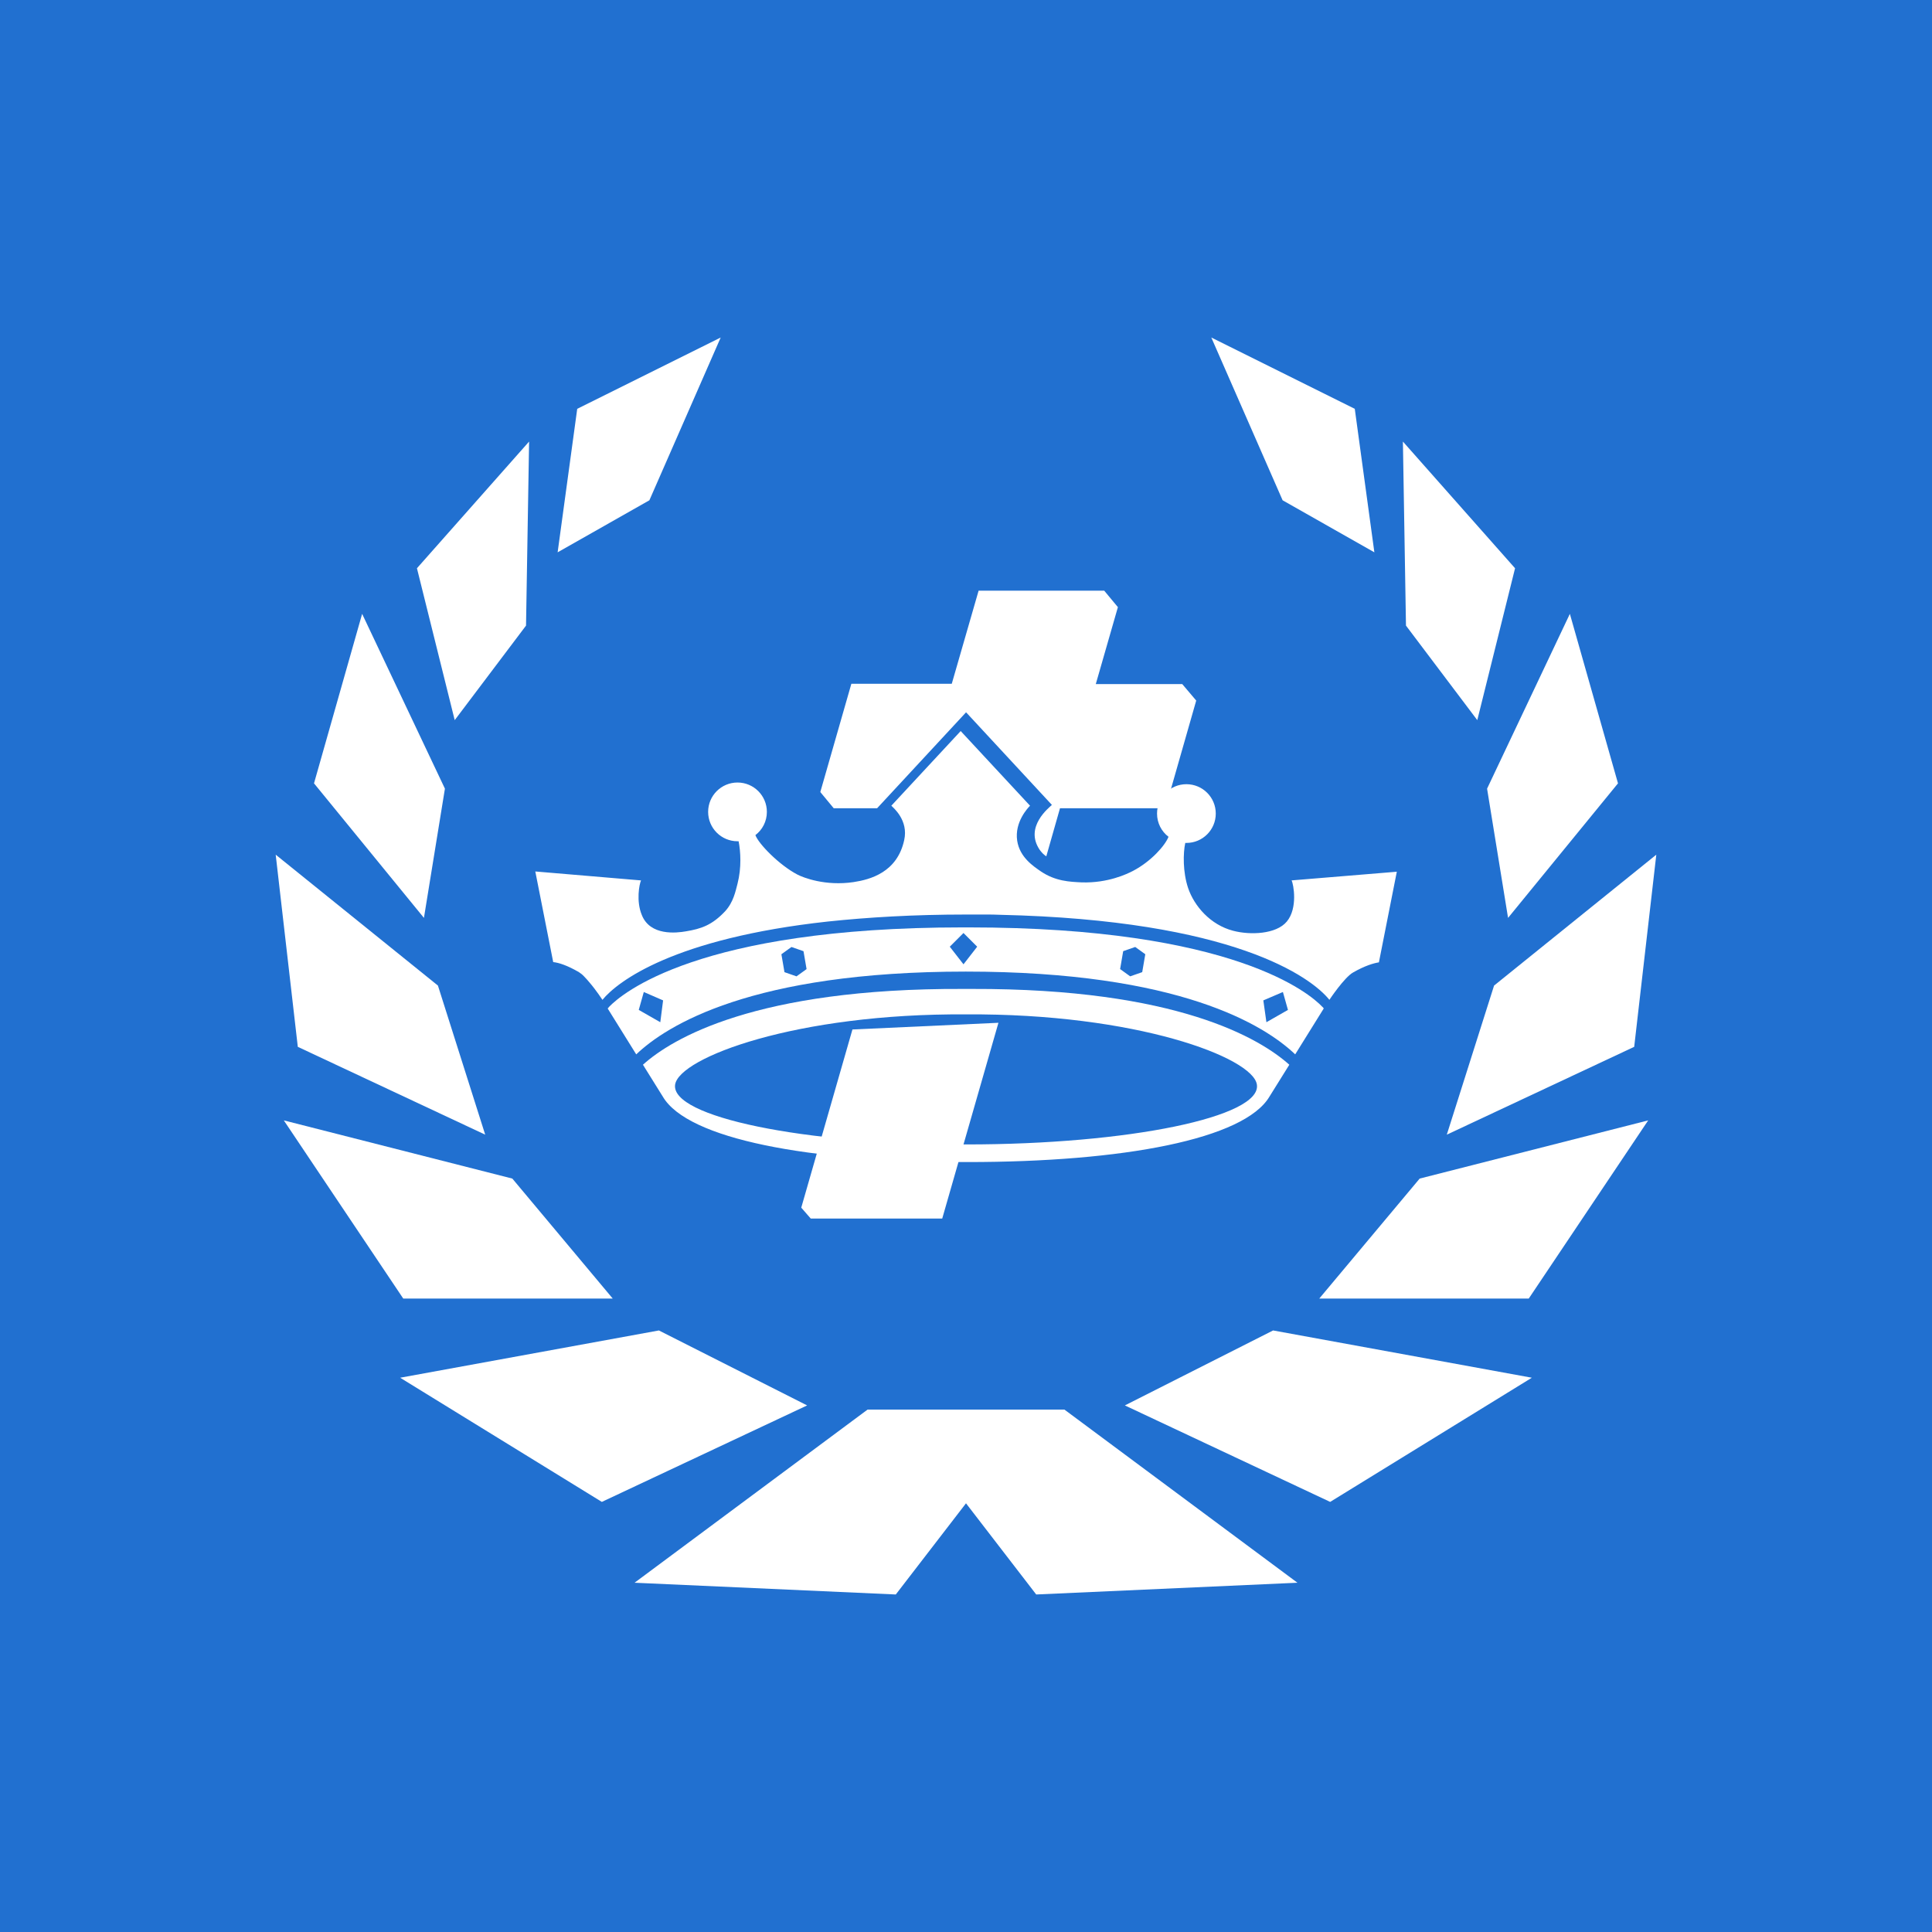
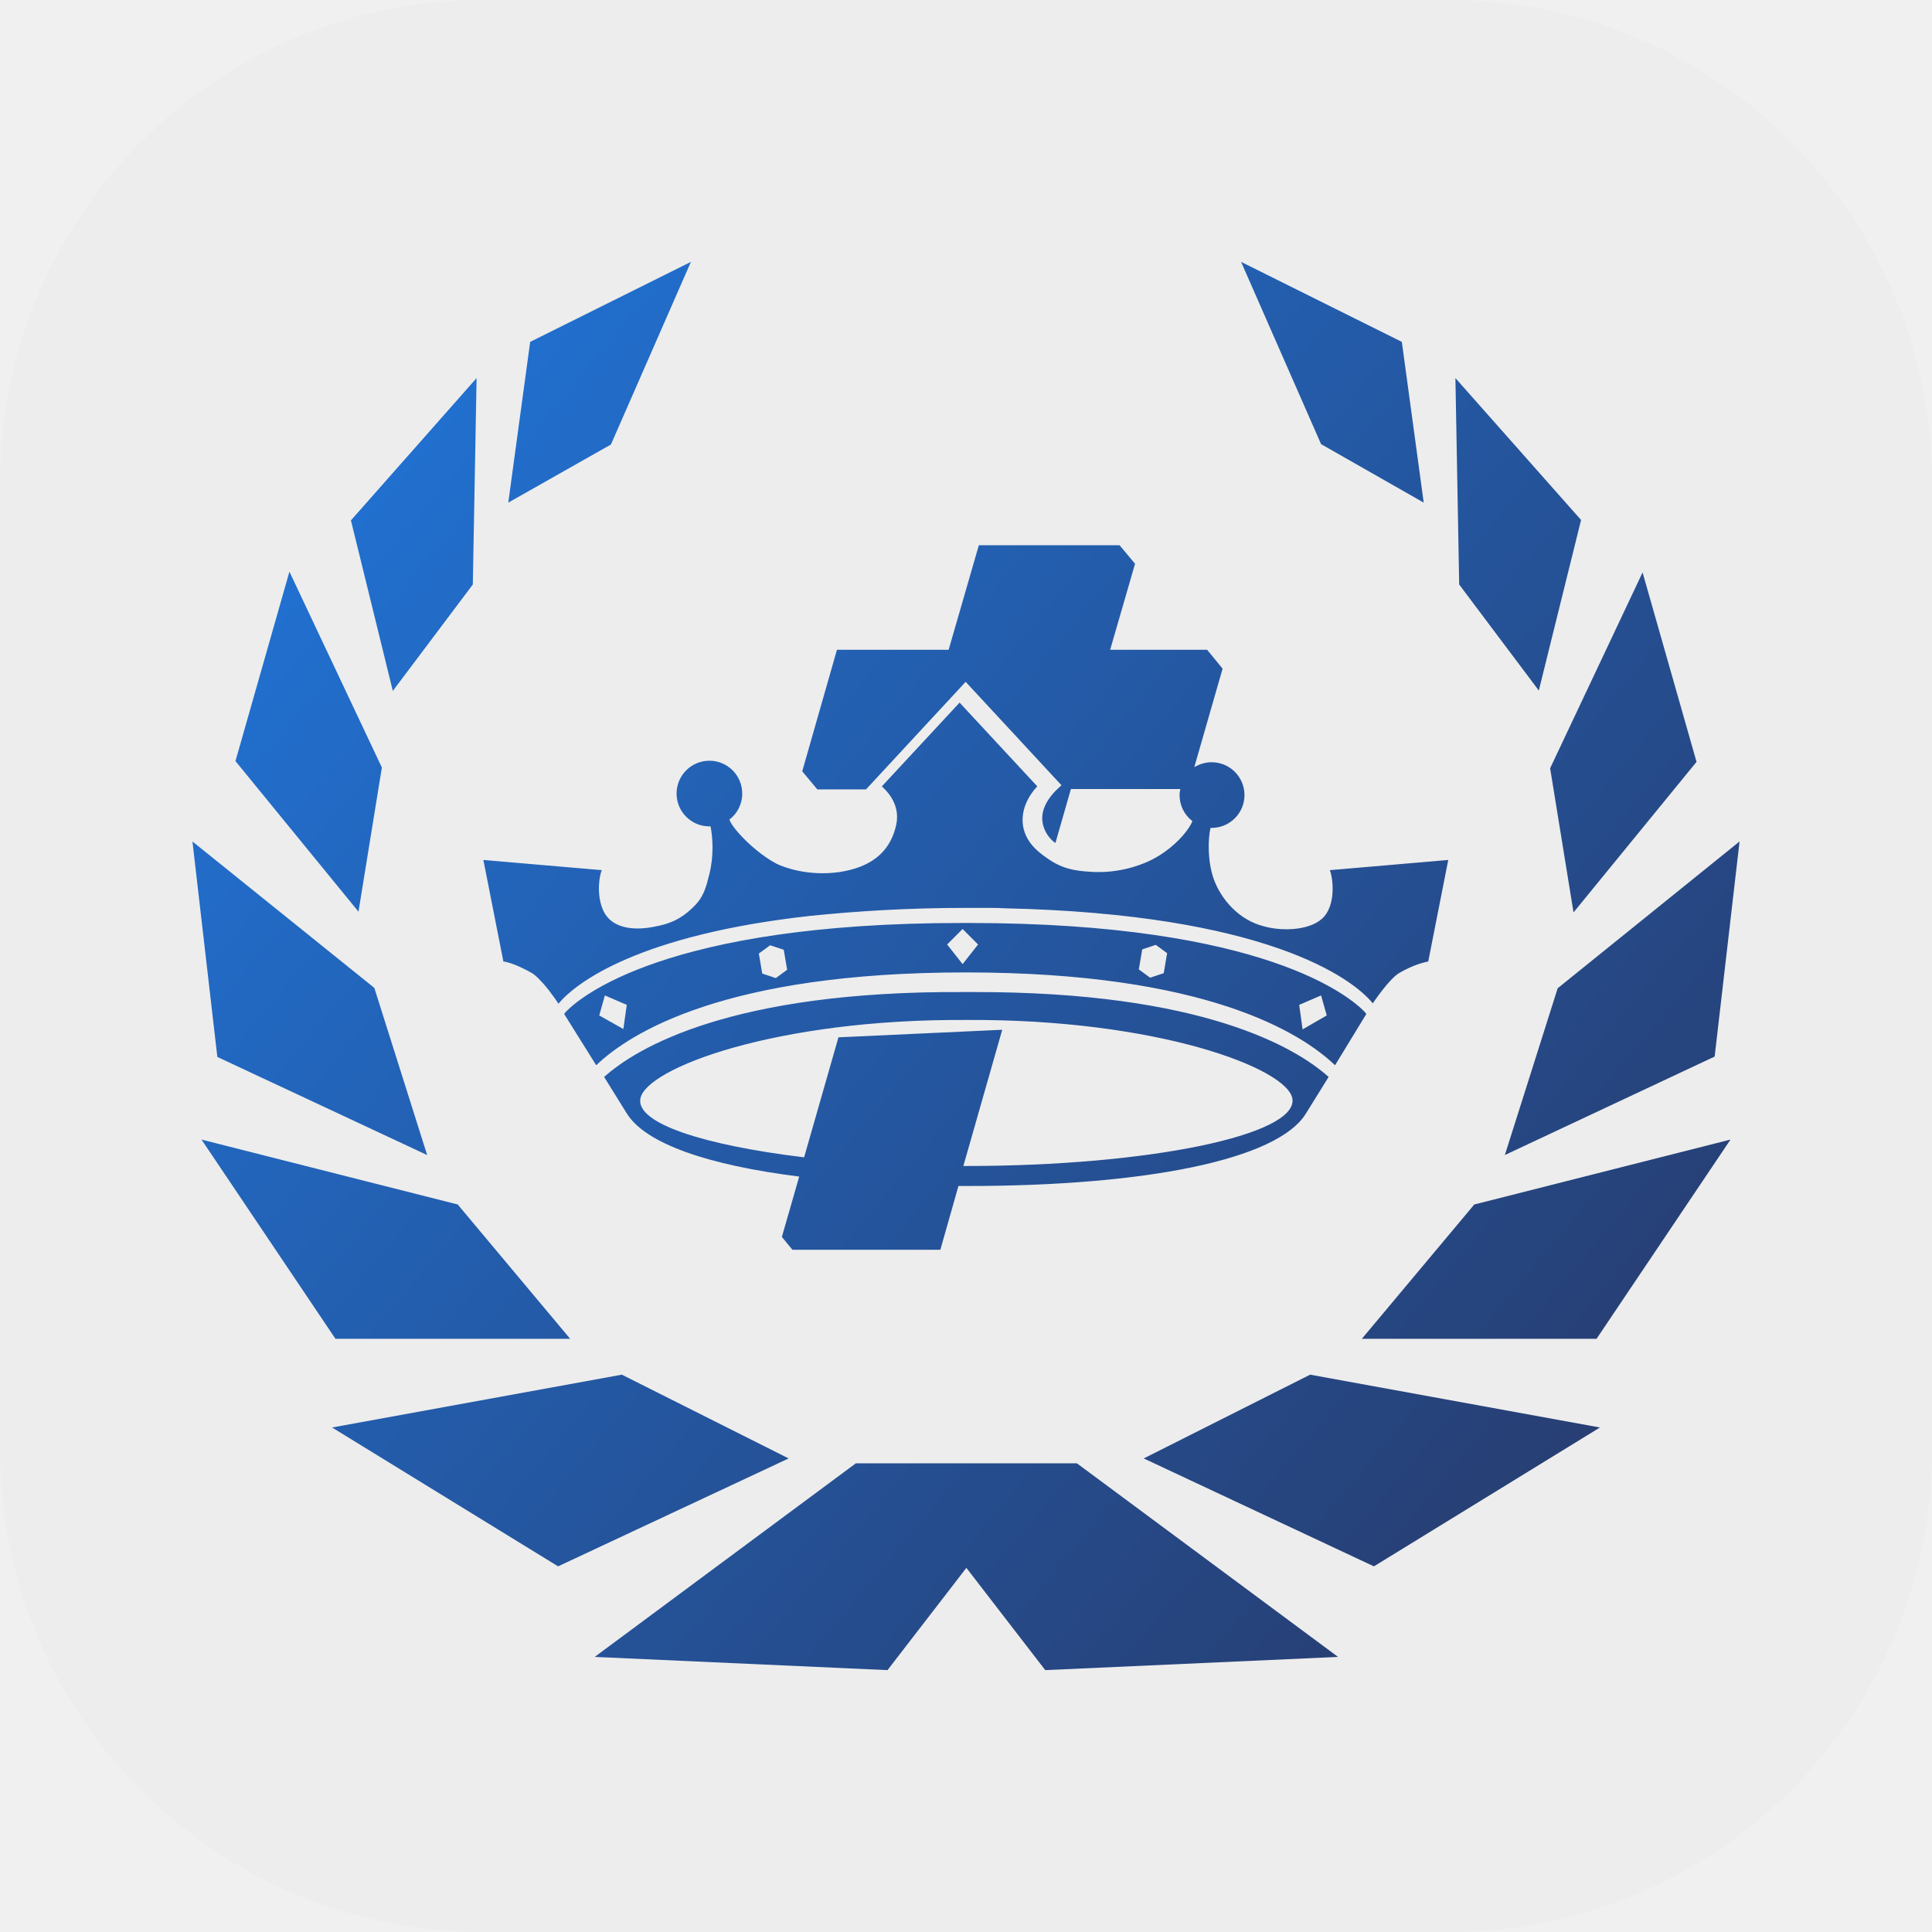
- <svg xmlns="http://www.w3.org/2000/svg" id="LOGO" viewBox="0 0 1000 1000">
-   <defs>
-     <style>.cls-1{fill:#fff;}.cls-2{fill:#2170d0;}</style>
-   </defs>
-   <rect id="background" class="cls-2" width="1000" height="1000" />
-   <g id="BPSW">
-     <g id="hoop">
-       <g id="right">
-         <polygon id="element" class="cls-1" points="582.23 727.44 658.96 688.64 792.88 713.11 688.49 777.38 582.23 727.44" />
-         <polygon id="element-2" class="cls-1" points="682.85 672.13 734.82 610.03 853.1 579.91 791.28 672.13 682.85 672.13" />
-         <polyline id="element-3" class="cls-1" points="773.33 510.13 857.3 442.38 845.86 541.84 748.86 587.3" />
-         <polygon id="element-4" class="cls-1" points="780.57 475.1 769.71 408.21 812.56 317.73 837.47 405.46 780.57 475.1" />
-         <polygon id="element-5" class="cls-1" points="764.64 372.74 784.19 294.13 726.14 228.55 727.73 323.81 764.64 372.74" />
-         <polygon id="element-6" class="cls-1" points="711.37 285.88 701.23 211.61 626.97 174.7 663.88 258.95 711.37 285.88" />
-       </g>
-       <polygon id="bottom" class="cls-1" points="550.96 729.61 500 729.61 449.04 729.61 328.44 819.22 463.66 825.3 500 778.11 536.34 825.3 671.56 819.22 550.96 729.61" />
-       <g id="left">
-         <polygon id="element-7" class="cls-1" points="417.77 727.44 341.04 688.64 207.12 713.11 311.51 777.38 417.77 727.44" />
-         <polygon id="element-8" class="cls-1" points="317.15 672.13 265.18 610.03 146.9 579.91 208.72 672.13 317.15 672.13" />
-         <polyline id="element-9" class="cls-1" points="226.67 510.13 142.7 442.38 154.14 541.84 251.14 587.3" />
-         <polygon id="element-10" class="cls-1" points="219.43 475.1 230.29 408.21 187.44 317.73 162.53 405.46 219.43 475.1" />
-         <polygon id="element-11" class="cls-1" points="235.36 372.74 215.81 294.13 273.86 228.55 272.27 323.81 235.36 372.74" />
-         <polygon id="element-12" class="cls-1" points="288.63 285.88 298.77 211.61 373.03 174.7 336.12 258.95 288.63 285.88" />
-       </g>
-     </g>
-     <g id="crown">
-       <path id="bottom-2" class="cls-1" d="M503.04,511.87h-4.63c-107.28-.43-150.71,25.77-165.62,39.23l10.28,16.5c12.88,22.01,75.57,33.73,156.35,33.88h1.3c80.78,0,143.33-11.87,156.35-33.88l10.28-16.5c-15.06-13.46-58.05-39.52-164.32-39.23h0Zm-2.9,80.49h-.14c-84.26,0-153.02-14.33-150.56-30.98,2.17-14.04,62.83-36.92,150.56-36.34,87.88-.58,148.54,22.29,150.56,36.34,2.61,16.65-66.16,30.98-150.42,30.98Z" />
-       <path id="middle" class="cls-1" d="M684.3,520.99c-6.08-6.37-45.46-40.97-182.85-40.97h-3.19c-137.24,0-176.62,34.6-182.85,40.97-.58,.72-.87,1.01-.87,1.01l14.77,23.74c15.64-14.91,59.65-42.85,170.54-42.85s154.91,27.94,170.54,42.85l14.77-23.74s-.14-.43-.87-1.01h0Zm-342.53,8.11l-11.15-6.37,2.61-9.27,9.99,4.34-1.45,11.29Zm70.5-23.74l-6.23-2.17-1.59-9.27,5.21-3.76,6.23,2.17,1.59,9.27-5.21,3.76h0Zm86.43-6.23l-7.09-9.12,7.09-7.09,7.09,7.09-7.09,9.12Zm92.51,4.05l-6.23,2.17-5.21-3.76,1.59-9.27,6.23-2.17,5.21,3.76-1.59,9.27h0Zm64.28,25.91l-1.59-11.29,10.13-4.34,2.61,9.27-11.15,6.37h0Z" />
-       <path id="upper" class="cls-1" d="M668.52,455.7c1.01,1.88,3.33,14.33-2.46,21.28-5.5,6.66-19.11,7.09-27.8,4.78-11.73-3.04-20.12-12.74-23.31-22.15-2.75-8.25-2.61-18.1-1.45-23.31h.58c8.4,0,15.2-6.8,15.2-15.2s-6.8-15.2-15.2-15.2-15.2,6.8-15.2,15.2c0,4.92,2.32,9.27,5.94,12.02-1.74,4.49-8.98,12.74-18.39,17.66-3.04,1.59-13.03,6.37-26.49,5.94-6.23-.29-13.61-.58-21.14-5.65-3.76-2.61-11-7.24-12.31-15.93-1.45-9.7,5.65-17.08,6.66-18.1-12.02-12.88-23.89-25.77-35.9-38.65-12.02,12.88-23.89,25.77-35.9,38.65,1.01,1.01,8.98,7.53,6.66,17.81-3.62,16.65-17.52,20.41-26.2,21.72-14.62,2.17-26.06-2.32-29.1-3.91-9.41-4.92-20.12-15.93-21.72-20.41,3.62-2.75,5.94-7.09,5.94-12.02,0-8.4-6.8-15.2-15.2-15.2s-15.2,6.8-15.2,15.2,6.8,15.2,15.2,15.2h.58c1.01,5.21,1.59,13.61-.58,22.01-1.01,3.76-2.03,9.41-6.37,14.19-6.8,7.24-12.45,9.12-20.27,10.42-4.92,.87-18.53,2.46-22.87-8.4-3.04-7.24-1.3-16.07-.43-17.95l-54.72-4.63,9.27,46.91c2.9,.29,7.38,1.74,13.32,5.21,.87,.58,1.88,1.3,2.9,2.46,.87,.87,1.59,1.74,2.46,2.75h0c3.62,4.2,6.8,9.12,6.8,9.12,7.96-9.7,37.21-31.85,116.69-40.54,20.56-2.17,44.3-3.62,71.52-3.62h9.7c2.75,0,5.36,0,7.96,.14,120.74,2.75,160.99,32.28,170.4,44.01,0,0,7.67-11.58,12.31-14.19,6.08-3.47,10.57-4.78,13.32-5.21l9.27-46.91-54.43,4.49h0Z" />
-     </g>
-     <g id="cross">
-       <polygon id="bottom-3" class="cls-1" points="441.22 532.86 414.73 625.08 419.65 630.73 487.69 630.73 516.79 529.39 441.22 532.86" />
-       <path id="upper-2" class="cls-1" d="M611.91,354.07h-44.73l11.44-39.81-7.09-8.54h-65l-13.9,48.21h-51.97l-16.07,56.03,6.95,8.4h22.44c15.35-16.5,30.69-33.15,46.04-49.66l.43,.43c14.62,15.78,29.39,31.71,44.01,47.49-1.3,1.3-14.33,11.29-6.37,23.16,1.01,1.45,2.17,2.61,3.47,3.47l7.09-24.9h54.58l15.93-55.74-7.24-8.54h0Z" />
-     </g>
-   </g>
+ <svg xmlns="http://www.w3.org/2000/svg" version="1.1" id="logo_00000044170576089355654310000006476239373854945971_" x="0px" y="0px" viewBox="0 0 512 512" style="enable-background:new 0 0 512 512;" xml:space="preserve">
+   <style type="text/css">
+ 	.st0{fill:#EDEDED;}
+ 	.st1{fill:url(#cross_with_crown_00000107574892085694613330000012181913666840875661_);}
+ </style>
+   <path id="background" class="st0" d="M384,512H128C57.3,512,0,454.7,0,384V128C0,57.3,57.3,0,128,0h256c70.7,0,128,57.3,128,128v256  C512,454.7,454.7,512,384,512z" />
+   <linearGradient id="cross_with_crown_00000151544253204178732320000003949830977598700728_" gradientUnits="userSpaceOnUse" x1="412.471" y1="124.181" x2="95.834" y2="389.872" gradientTransform="matrix(1 0 0 -1 0 512)">
+     <stop offset="2.557339e-07" style="stop-color:#273F74" />
+     <stop offset="1" style="stop-color:#2170D0" />
+   </linearGradient>
+   <path id="cross_with_crown" style="fill:url(#cross_with_crown_00000151544253204178732320000003949830977598700728_);" d="  M347.2,364.3l76.8,14l-59.9,36.8l-61-28.6L347.2,364.3z M360.9,354.8h62.2l35.5-52.8l-67.9,17.2L360.9,354.8z M398.8,306.1  l55.6-26.1L461,223l-48.2,38.9L398.8,306.1z M417,241.8l32.6-39.9l-14.3-50.2l-24.5,51.9L417,241.8z M407.8,183l11.2-45.2  l-33.3-37.6l1,54.7L407.8,183z M377.3,133.2l-5.8-42.6l-42.6-21.2l21.2,48.3L377.3,133.2z M256,387.8h-29.2l-69.2,51.3l77.6,3.5  l20.9-27.1l20.9,27.1l77.6-3.5l-69.2-51.3L256,387.8L256,387.8z M164.8,364.3l-76.8,14l59.9,36.8l61.1-28.6L164.8,364.3z   M151.1,354.8l-29.8-35.6L53.4,302l35.5,52.8L151.1,354.8L151.1,354.8z M113.2,306.1l-14-44.3L51,223l6.6,57.1L113.2,306.1z   M101.2,203.4l-24.5-51.9l-14.3,50.2l32.6,39.9L101.2,203.4z M125.3,154.9l1-54.7L93,137.9l11.1,45.2L125.3,154.9z M183.1,69.4  l-42.6,21.2l-5.8,42.6l27.2-15.4L183.1,69.4z M207.2,327.8l4.6-16c-24-3-40.9-8.7-45.8-16.9l-5.9-9.5c8.6-7.7,33.6-22.8,95.1-22.5  h2.7l0,0c60.9-0.1,85.6,14.8,94.2,22.5l-5.9,9.5c-7.4,12.6-43.3,19.4-89.7,19.4h-0.7c-0.6,0-1.2,0-1.8,0l-4.8,16.9H210L207.2,327.8z   M213.1,306.7l9.1-31.8l43.4-2L255.3,309c0.2,0,0.4,0,0.7,0h0.1c48.3,0,87.8-8.2,86.4-17.8c-1.2-8.1-36-21.2-86.4-20.9  c-50.4-0.3-85.1,12.8-86.4,20.9C168.6,297.7,186.5,303.5,213.1,306.7z M353.8,282.3c-9-8.6-34.2-24.6-97.9-24.6s-88.9,16-97.9,24.6  l-8.5-13.6c0,0,0.2-0.2,0.5-0.6c3.5-3.6,26.1-23.5,104.9-23.5c0.3,0,0.7,0,0.9,0s0.7,0,0.9,0c78.7,0,101.3,19.8,104.9,23.5l0,0  c0.3,0.4,0.5,0.6,0.5,0.6L353.8,282.3z M166.1,266.3l-5.8-2.5l-1.5,5.3l6.4,3.6L166.1,266.3z M208.6,257l-0.9-5.3l-3.6-1.2l-3,2.2  l0.9,5.3l3.6,1.2l0,0L208.6,257z M259.2,250.3l-4.1-4.1l-4.1,4.1l4.1,5.2L259.2,250.3z M309.3,252.6l-3-2.2l-3.6,1.2l-0.9,5.3l3,2.2  l3.6-1.2l0,0L309.3,252.6z M351.6,269.1l-1.5-5.3l-5.8,2.5l0.9,6.5L351.6,269.1z M141,257.9c0.5,0.3,1.1,0.8,1.7,1.4  c0.5,0.5,0.9,1,1.4,1.5l0,0c2.1,2.4,3.9,5.2,3.9,5.2c4.6-5.6,21.4-18.3,66.9-23.3c11.8-1.2,25.4-2.1,41-2.1c1.6,0,3.2,0,4.7,0  c0.3,0,0.6,0,0.8,0c1.6,0,3.1,0,4.6,0.1c69.3,1.5,92.4,18.5,97.8,25.2c0,0,4.4-6.6,7.1-8.1c3.5-2,6.1-2.7,7.6-3l5.3-26.9l-31.4,2.7  l0,0c0.6,1.1,1.9,8.2-1.4,12.2c-3.2,3.8-11,4.1-16,2.7c-6.8-1.7-11.5-7.3-13.4-12.7c-1.6-4.7-1.5-10.4-0.8-13.4c0.1,0,0.2,0,0.3,0  c4.8,0,8.7-3.9,8.7-8.7s-3.9-8.7-8.7-8.7c-1.7,0-3.2,0.5-4.6,1.3l7.5-26.1l-4.1-5l0,0h-25.7l6.6-22.8l-4.1-4.9h-37.3l-8,27.7h-29.6  l-9.2,32.2l4,4.8h12.9c8.8-9.5,17.6-19,26.4-28.5l0.2,0.2c8.4,9.1,16.9,18.2,25.2,27.2c-0.8,0.8-8.2,6.5-3.6,13.3  c0.6,0.8,1.2,1.5,2,2l4.1-14.3h29c-0.1,0.5-0.2,1-0.2,1.6c0,2.8,1.3,5.3,3.4,6.9c-1,2.6-5.1,7.3-10.5,10.1  c-1.7,0.9-7.5,3.6-15.2,3.4c-3.6-0.2-7.8-0.3-12.1-3.2c-2.2-1.5-6.3-4.1-7.1-9.1c-0.8-5.6,3.2-9.8,3.8-10.4  c-6.9-7.4-13.7-14.8-20.6-22.2c-6.9,7.4-13.7,14.8-20.6,22.2c0.6,0.6,5.1,4.3,3.8,10.2c-2.1,9.6-10.1,11.7-15,12.5  c-8.4,1.2-14.9-1.3-16.7-2.2c-5.4-2.8-11.6-9.1-12.5-11.7c2.1-1.6,3.4-4.1,3.4-6.9c0-4.8-3.9-8.7-8.7-8.7s-8.7,3.9-8.7,8.7  s3.9,8.7,8.7,8.7c0.1,0,0.2,0,0.3,0c0.6,3,0.9,7.8-0.3,12.6c-0.6,2.2-1.1,5.4-3.6,8.1c-3.9,4.1-7.1,5.2-11.6,6  c-2.8,0.5-10.6,1.4-13.1-4.8c-1.7-4.1-0.8-9.2-0.2-10.3l-31.4-2.7l5.3,26.9C134.9,255,137.5,255.9,141,257.9z" />
</svg>
